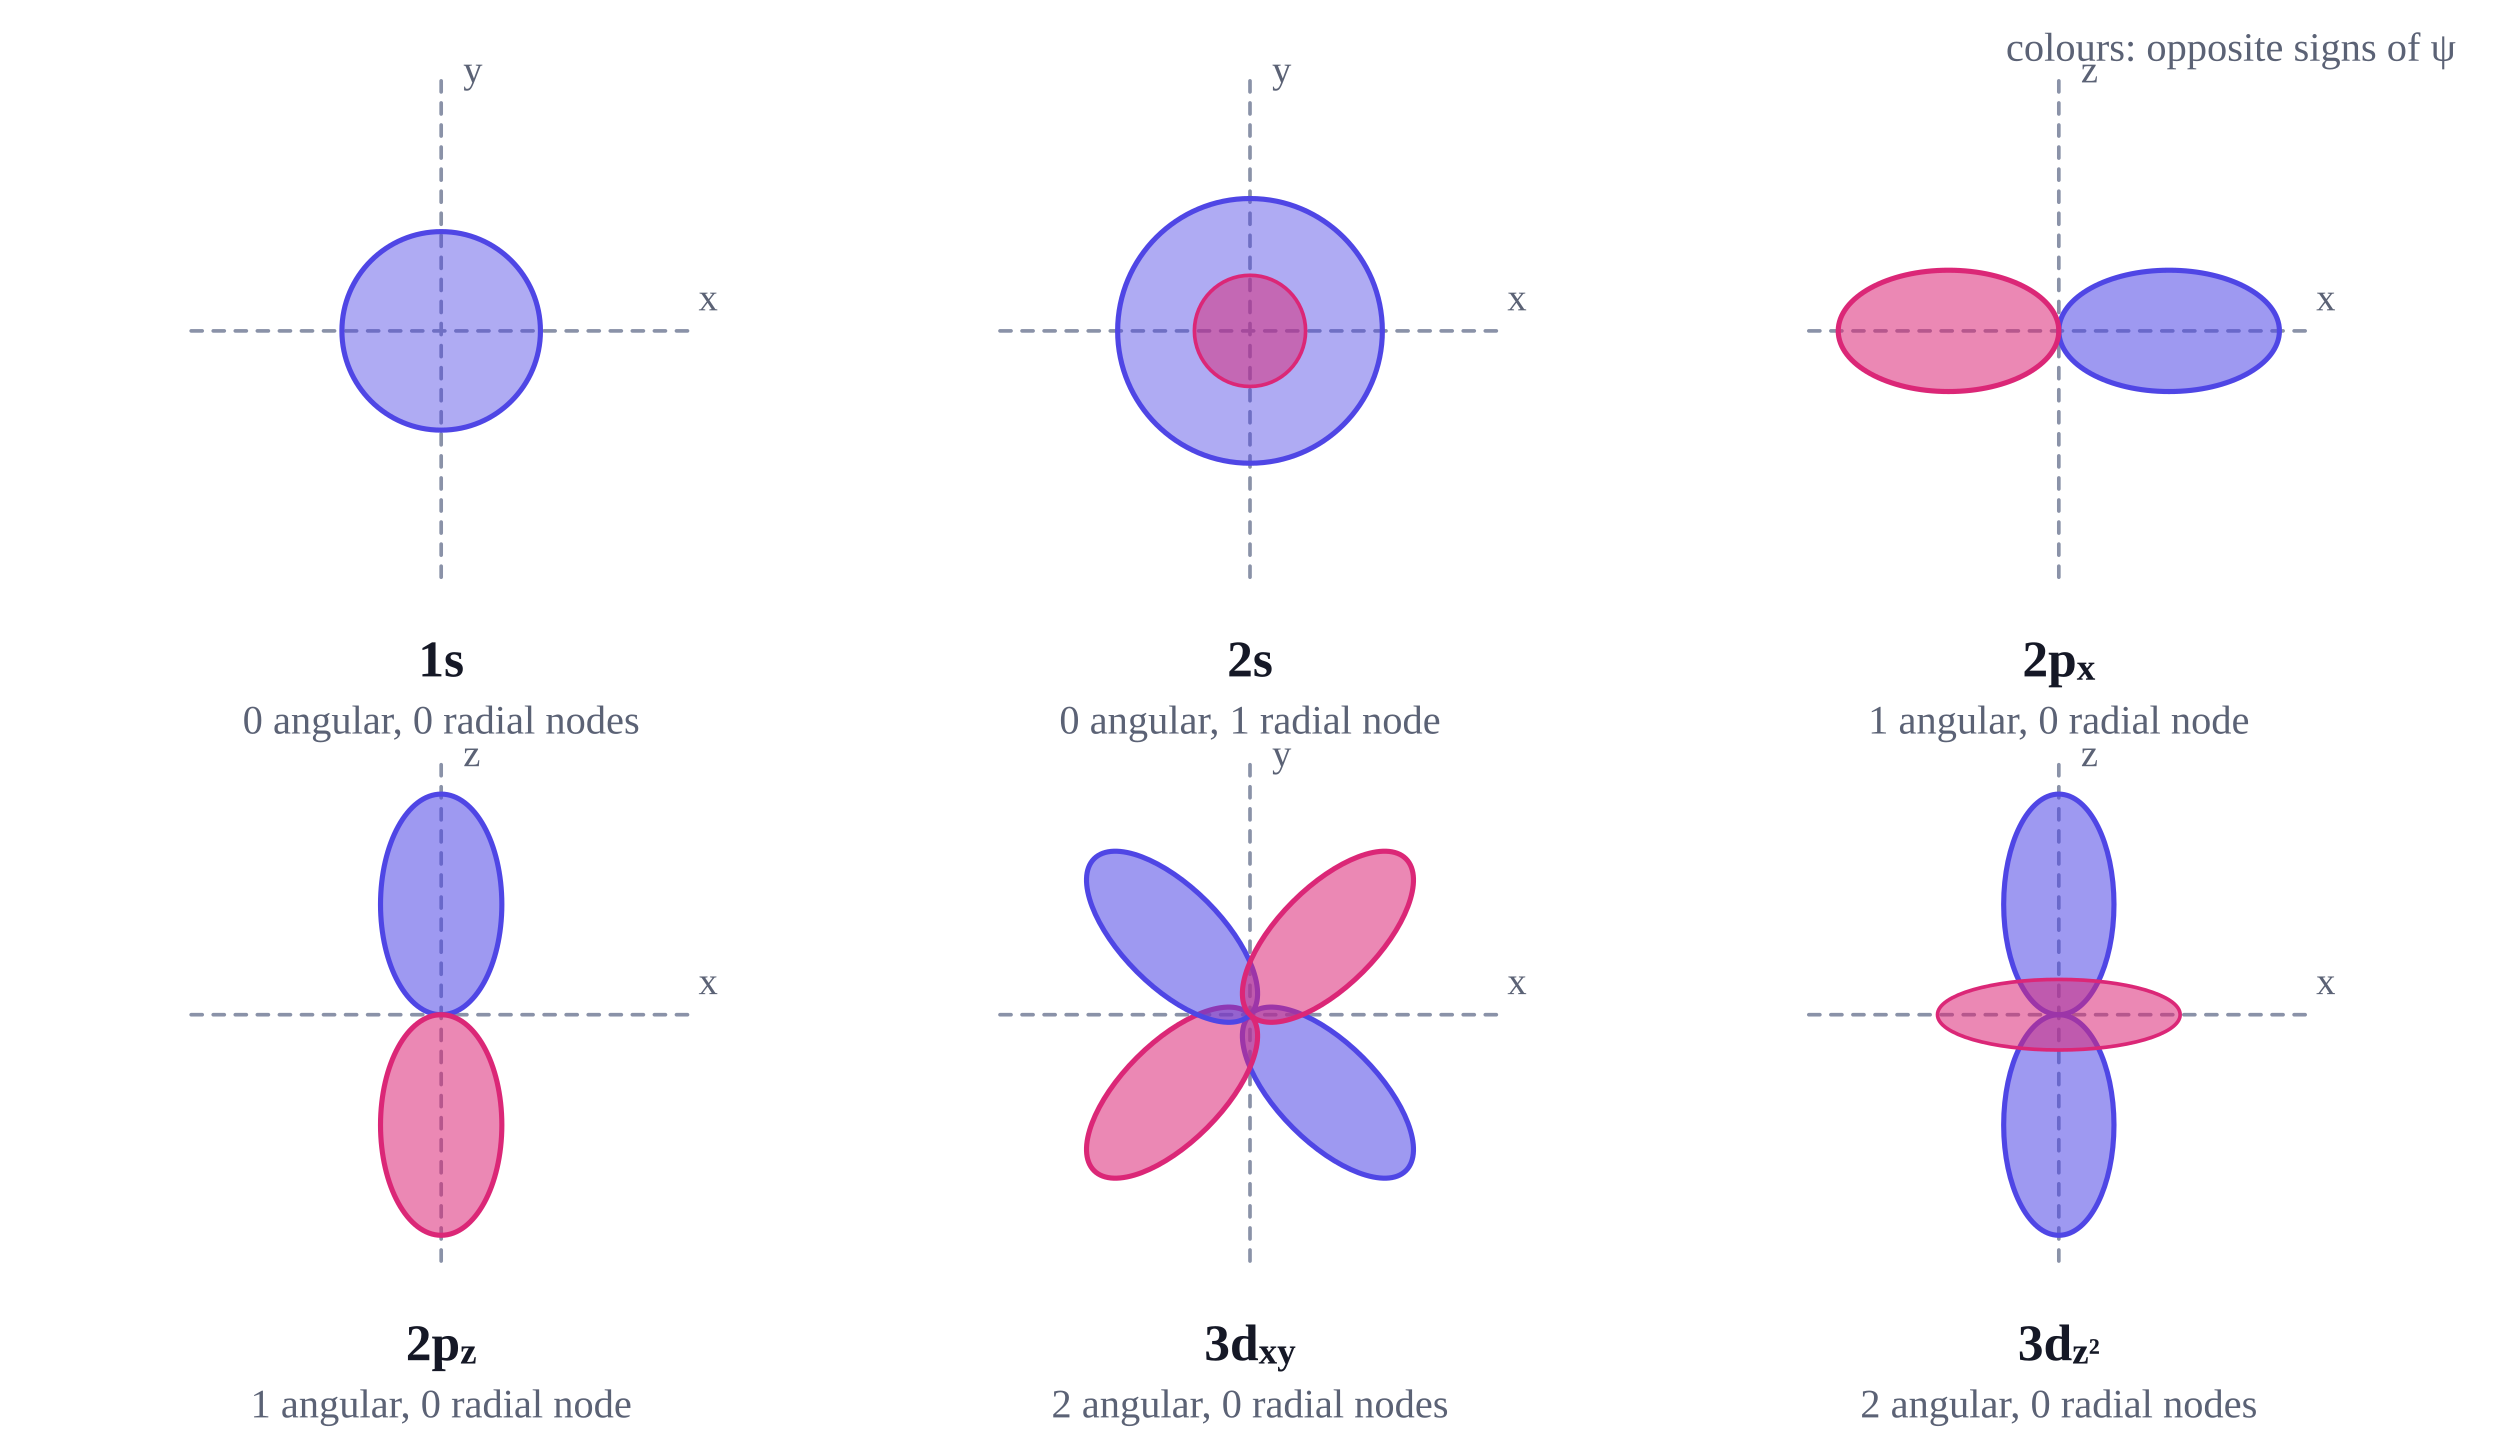
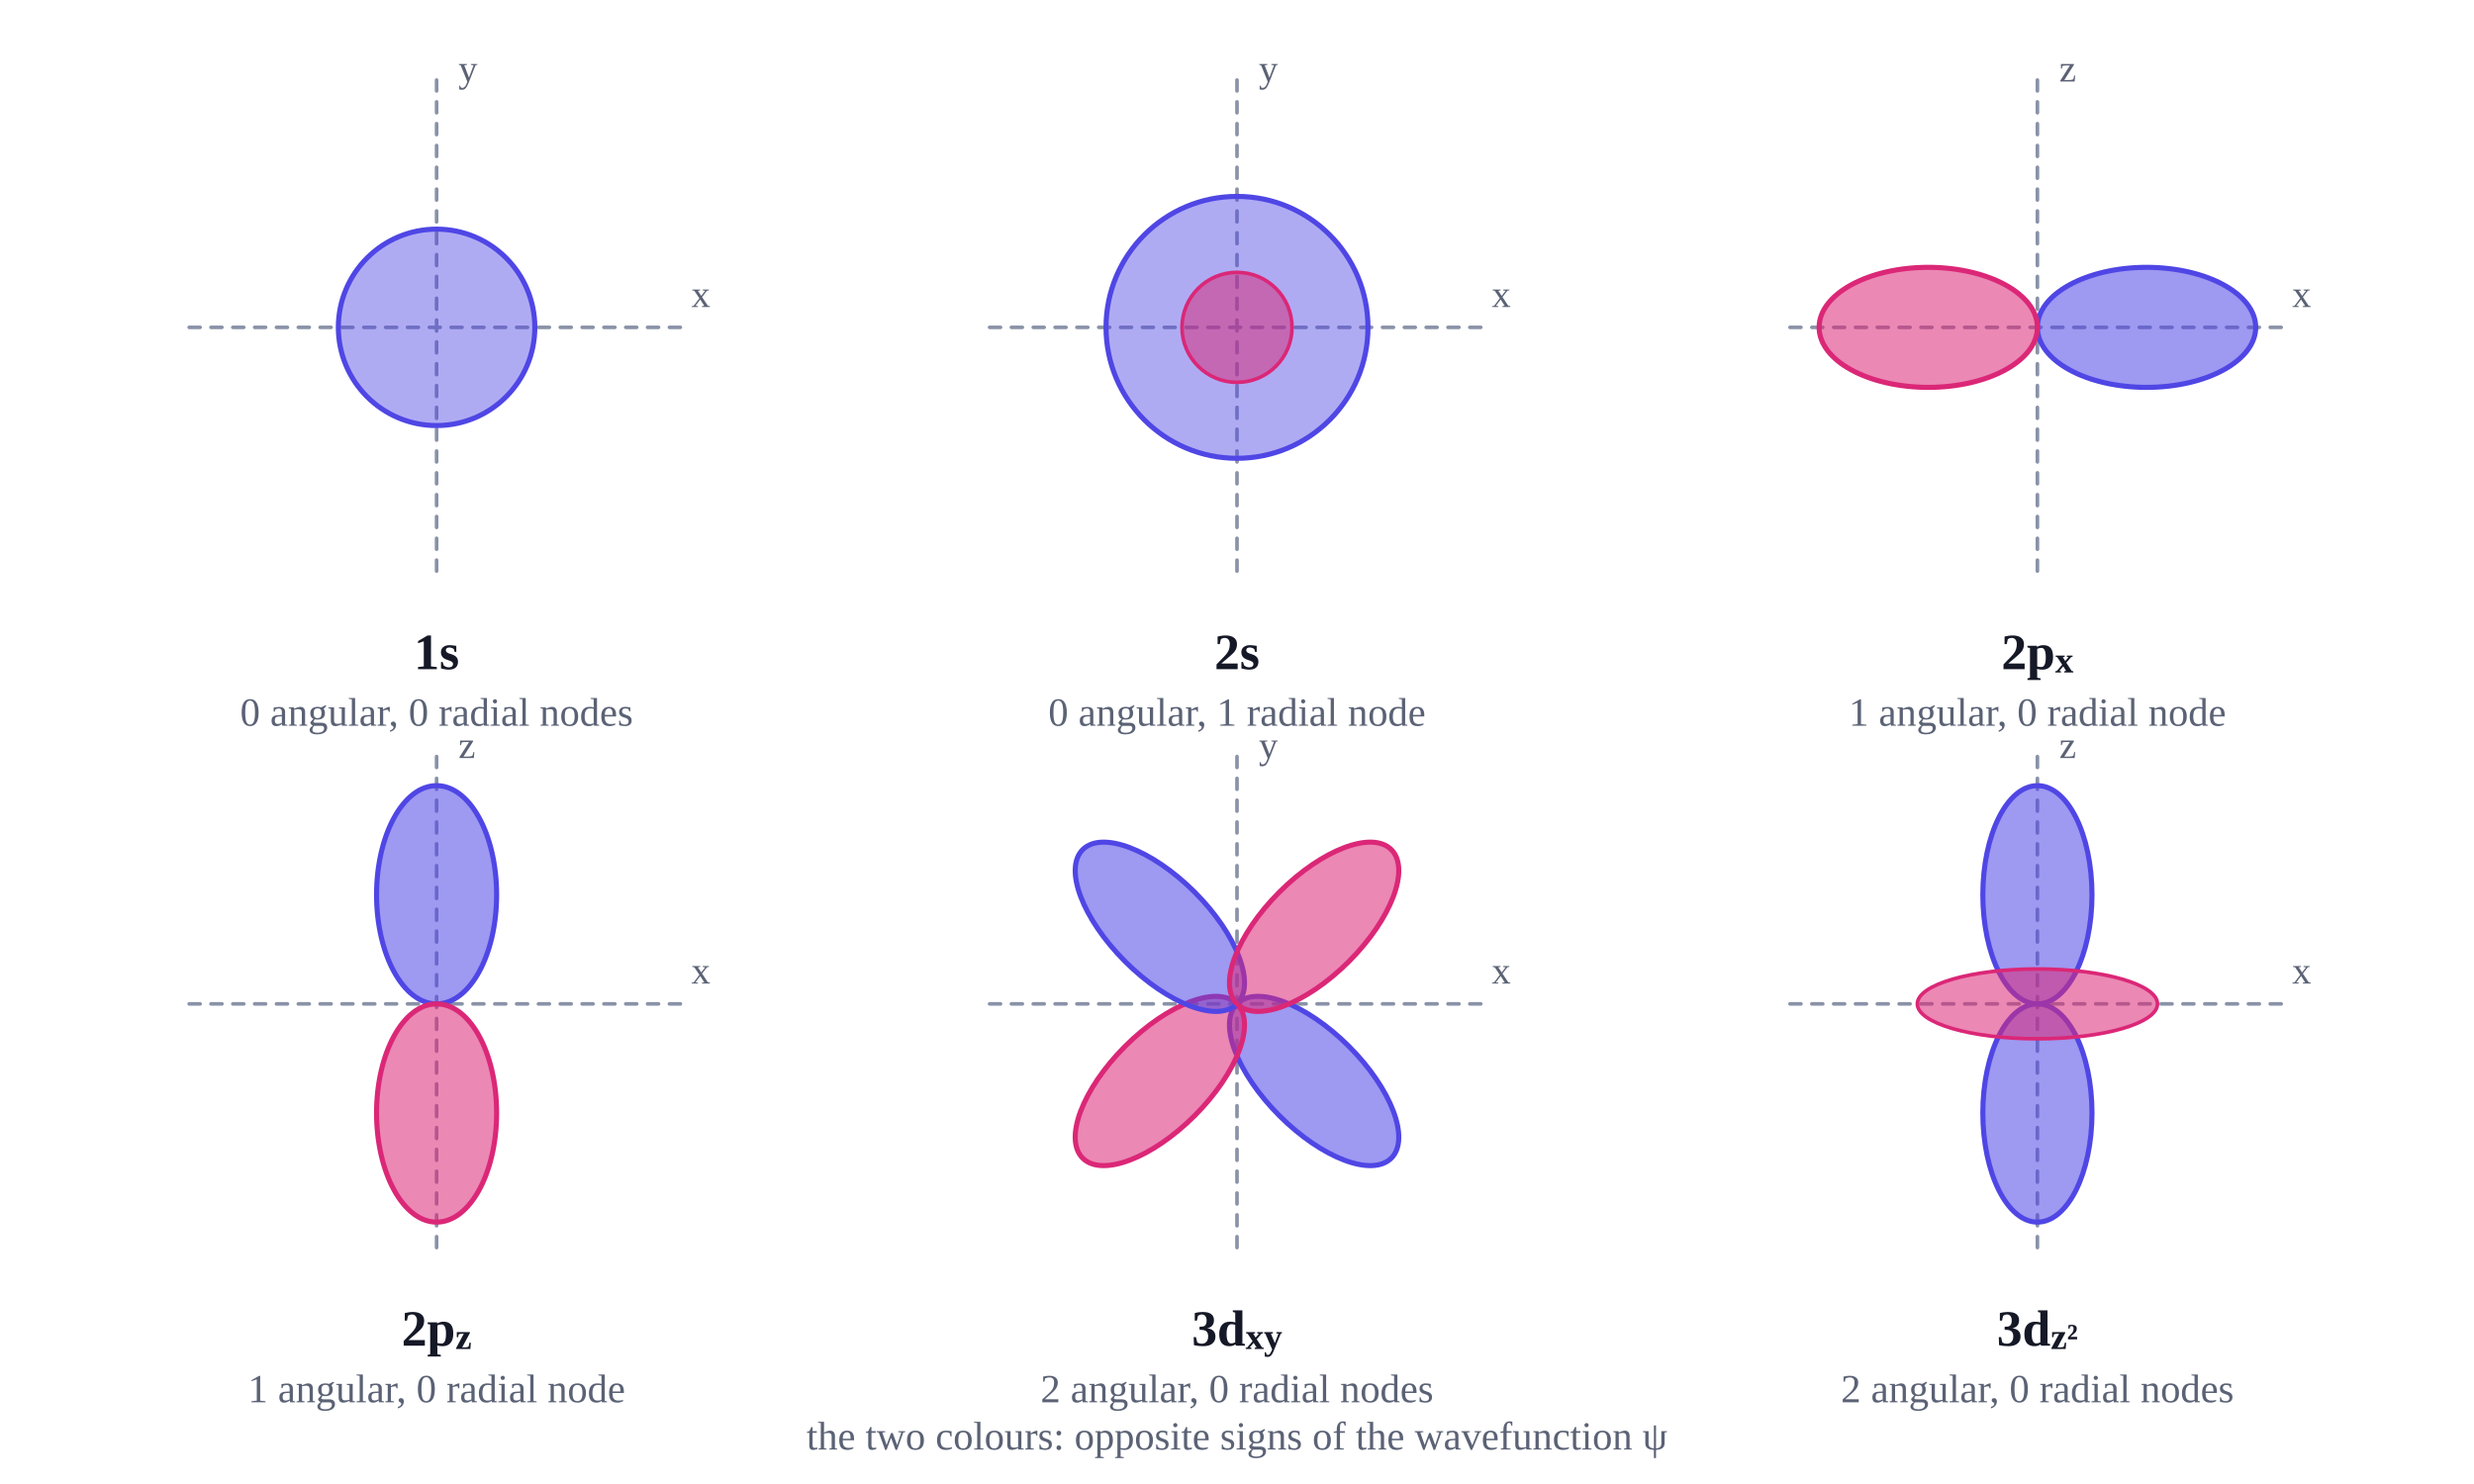
- <svg xmlns="http://www.w3.org/2000/svg" viewBox="0 0 680.0 392.0" width="680.0" height="392.0" role="img" aria-label="Five orbital shapes: 1s sphere, 2s sphere with an inner sphere of opposite sign, 2pₓ and 2p_z dumbbells, 3d_xy cloverleaf and 3d_z² with a ring." style="color:var(--vx-ink, #151826);font-family:inherit;max-width:100%;height:auto">
+ <svg xmlns="http://www.w3.org/2000/svg" viewBox="0 0 680.0 408.0" width="680.0" height="408.0" role="img" aria-label="Five orbital shapes: 1s sphere, 2s sphere with an inner sphere of opposite sign, 2pₓ and 2p_z dumbbells, 3d_xy cloverleaf and 3d_z² with a ring." style="color:var(--vx-ink, #151826);font-family:inherit;max-width:100%;height:auto">
  <path d="M52.0 90.0 L188.0 90.0" stroke="var(--vx-line, #8a92a8)" stroke-width="1" stroke-linecap="round" stroke-dasharray="3 3" fill="none" />
  <path d="M120.0 22.0 L120.0 158.0" stroke="var(--vx-line, #8a92a8)" stroke-width="1" stroke-linecap="round" stroke-dasharray="3 3" fill="none" />
  <circle cx="120" cy="90" r="27" fill="var(--vx-a1, #4f46e5)" fill-opacity=".45" stroke="var(--vx-a1, #4f46e5)" stroke-width="1.4" />
  <text x="190.0" y="82.0" font-size="10.5" font-weight="500" text-anchor="start" dominant-baseline="middle" fill="var(--vx-soft, #5b6275)">x</text>
  <text x="126.0" y="20.0" font-size="10.5" font-weight="500" text-anchor="start" dominant-baseline="middle" fill="var(--vx-soft, #5b6275)">y</text>
  <text x="120.0" y="180.0" font-size="14" font-weight="700" text-anchor="middle" dominant-baseline="middle" fill="var(--vx-ink, #151826)">1s</text>
  <text x="120.0" y="197.0" font-size="11" font-weight="500" text-anchor="middle" dominant-baseline="middle" fill="var(--vx-soft, #5b6275)">0 angular, 0 radial nodes</text>
  <path d="M272.0 90.0 L408.0 90.0" stroke="var(--vx-line, #8a92a8)" stroke-width="1" stroke-linecap="round" stroke-dasharray="3 3" fill="none" />
  <path d="M340.0 22.0 L340.0 158.0" stroke="var(--vx-line, #8a92a8)" stroke-width="1" stroke-linecap="round" stroke-dasharray="3 3" fill="none" />
  <circle cx="340" cy="90" r="36" fill="var(--vx-a1, #4f46e5)" fill-opacity=".45" stroke="var(--vx-a1, #4f46e5)" stroke-width="1.4" />
  <circle cx="340" cy="90" r="15.12" fill="var(--vx-a2, #db2777)" fill-opacity=".5" stroke="var(--vx-a2, #db2777)" />
  <text x="410.0" y="82.0" font-size="10.5" font-weight="500" text-anchor="start" dominant-baseline="middle" fill="var(--vx-soft, #5b6275)">x</text>
  <text x="346.0" y="20.0" font-size="10.5" font-weight="500" text-anchor="start" dominant-baseline="middle" fill="var(--vx-soft, #5b6275)">y</text>
  <text x="340.0" y="180.0" font-size="14" font-weight="700" text-anchor="middle" dominant-baseline="middle" fill="var(--vx-ink, #151826)">2s</text>
  <text x="340.0" y="197.0" font-size="11" font-weight="500" text-anchor="middle" dominant-baseline="middle" fill="var(--vx-soft, #5b6275)">0 angular, 1 radial node</text>
  <path d="M492.0 90.0 L628.0 90.0" stroke="var(--vx-line, #8a92a8)" stroke-width="1" stroke-linecap="round" stroke-dasharray="3 3" fill="none" />
  <path d="M560.0 22.0 L560.0 158.0" stroke="var(--vx-line, #8a92a8)" stroke-width="1" stroke-linecap="round" stroke-dasharray="3 3" fill="none" />
  <ellipse cx="590.0" cy="90.0" rx="30.0" ry="16.5" transform="rotate(0 590.0 90.0)" fill="var(--vx-a1, #4f46e5)" fill-opacity=".55" stroke="var(--vx-a1, #4f46e5)" stroke-width="1.4" />
  <ellipse cx="530.0" cy="90.0" rx="30.0" ry="16.5" transform="rotate(180 530.0 90.0)" fill="var(--vx-a2, #db2777)" fill-opacity=".55" stroke="var(--vx-a2, #db2777)" stroke-width="1.4" />
  <text x="630.0" y="82.0" font-size="10.5" font-weight="500" text-anchor="start" dominant-baseline="middle" fill="var(--vx-soft, #5b6275)">x</text>
  <text x="566.0" y="20.0" font-size="10.5" font-weight="500" text-anchor="start" dominant-baseline="middle" fill="var(--vx-soft, #5b6275)">z</text>
  <text x="560.0" y="180.0" font-size="14" font-weight="700" text-anchor="middle" dominant-baseline="middle" fill="var(--vx-ink, #151826)">2p<tspan baseline-shift="sub" font-size="10.1">x</tspan>
  </text>
  <text x="560.0" y="197.0" font-size="11" font-weight="500" text-anchor="middle" dominant-baseline="middle" fill="var(--vx-soft, #5b6275)">1 angular, 0 radial node</text>
  <path d="M52.0 276.0 L188.0 276.0" stroke="var(--vx-line, #8a92a8)" stroke-width="1" stroke-linecap="round" stroke-dasharray="3 3" fill="none" />
  <path d="M120.0 208.0 L120.0 344.0" stroke="var(--vx-line, #8a92a8)" stroke-width="1" stroke-linecap="round" stroke-dasharray="3 3" fill="none" />
  <ellipse cx="120.0" cy="246.0" rx="30.0" ry="16.5" transform="rotate(-90 120.0 246.0)" fill="var(--vx-a1, #4f46e5)" fill-opacity=".55" stroke="var(--vx-a1, #4f46e5)" stroke-width="1.4" />
  <ellipse cx="120.0" cy="306.0" rx="30.0" ry="16.5" transform="rotate(90 120.0 306.0)" fill="var(--vx-a2, #db2777)" fill-opacity=".55" stroke="var(--vx-a2, #db2777)" stroke-width="1.4" />
  <text x="190.0" y="268.0" font-size="10.5" font-weight="500" text-anchor="start" dominant-baseline="middle" fill="var(--vx-soft, #5b6275)">x</text>
  <text x="126.0" y="206.0" font-size="10.5" font-weight="500" text-anchor="start" dominant-baseline="middle" fill="var(--vx-soft, #5b6275)">z</text>
  <text x="120.0" y="366.0" font-size="14" font-weight="700" text-anchor="middle" dominant-baseline="middle" fill="var(--vx-ink, #151826)">2p<tspan baseline-shift="sub" font-size="10.1">z</tspan>
  </text>
  <text x="120.0" y="383.0" font-size="11" font-weight="500" text-anchor="middle" dominant-baseline="middle" fill="var(--vx-soft, #5b6275)">1 angular, 0 radial node</text>
  <path d="M272.0 276.0 L408.0 276.0" stroke="var(--vx-line, #8a92a8)" stroke-width="1" stroke-linecap="round" stroke-dasharray="3 3" fill="none" />
  <path d="M340.0 208.0 L340.0 344.0" stroke="var(--vx-line, #8a92a8)" stroke-width="1" stroke-linecap="round" stroke-dasharray="3 3" fill="none" />
  <ellipse cx="361.2" cy="297.2" rx="30.0" ry="13.5" transform="rotate(45 361.2 297.2)" fill="var(--vx-a1, #4f46e5)" fill-opacity=".55" stroke="var(--vx-a1, #4f46e5)" stroke-width="1.4" />
  <ellipse cx="318.8" cy="297.2" rx="30.0" ry="13.5" transform="rotate(135 318.8 297.2)" fill="var(--vx-a2, #db2777)" fill-opacity=".55" stroke="var(--vx-a2, #db2777)" stroke-width="1.4" />
  <ellipse cx="318.8" cy="254.8" rx="30.0" ry="13.5" transform="rotate(225 318.8 254.8)" fill="var(--vx-a1, #4f46e5)" fill-opacity=".55" stroke="var(--vx-a1, #4f46e5)" stroke-width="1.4" />
  <ellipse cx="361.2" cy="254.8" rx="30.0" ry="13.5" transform="rotate(315 361.2 254.8)" fill="var(--vx-a2, #db2777)" fill-opacity=".55" stroke="var(--vx-a2, #db2777)" stroke-width="1.4" />
  <text x="410.0" y="268.0" font-size="10.5" font-weight="500" text-anchor="start" dominant-baseline="middle" fill="var(--vx-soft, #5b6275)">x</text>
  <text x="346.0" y="206.0" font-size="10.5" font-weight="500" text-anchor="start" dominant-baseline="middle" fill="var(--vx-soft, #5b6275)">y</text>
  <text x="340.0" y="366.0" font-size="14" font-weight="700" text-anchor="middle" dominant-baseline="middle" fill="var(--vx-ink, #151826)">3d<tspan baseline-shift="sub" font-size="10.1">xy</tspan>
  </text>
  <text x="340.0" y="383.0" font-size="11" font-weight="500" text-anchor="middle" dominant-baseline="middle" fill="var(--vx-soft, #5b6275)">2 angular, 0 radial nodes</text>
  <path d="M492.0 276.0 L628.0 276.0" stroke="var(--vx-line, #8a92a8)" stroke-width="1" stroke-linecap="round" stroke-dasharray="3 3" fill="none" />
  <path d="M560.0 208.0 L560.0 344.0" stroke="var(--vx-line, #8a92a8)" stroke-width="1" stroke-linecap="round" stroke-dasharray="3 3" fill="none" />
  <ellipse cx="560.0" cy="246.0" rx="30.0" ry="15.0" transform="rotate(-90 560.0 246.0)" fill="var(--vx-a1, #4f46e5)" fill-opacity=".55" stroke="var(--vx-a1, #4f46e5)" stroke-width="1.4" />
  <ellipse cx="560.0" cy="306.0" rx="30.0" ry="15.0" transform="rotate(90 560.0 306.0)" fill="var(--vx-a1, #4f46e5)" fill-opacity=".55" stroke="var(--vx-a1, #4f46e5)" stroke-width="1.4" />
  <ellipse cx="560" cy="276" rx="33" ry="9.6" fill="var(--vx-a2, #db2777)" fill-opacity=".55" stroke="var(--vx-a2, #db2777)" />
  <text x="630.0" y="268.0" font-size="10.5" font-weight="500" text-anchor="start" dominant-baseline="middle" fill="var(--vx-soft, #5b6275)">x</text>
  <text x="566.0" y="206.0" font-size="10.5" font-weight="500" text-anchor="start" dominant-baseline="middle" fill="var(--vx-soft, #5b6275)">z</text>
  <text x="560.0" y="366.0" font-size="14" font-weight="700" text-anchor="middle" dominant-baseline="middle" fill="var(--vx-ink, #151826)">3d<tspan baseline-shift="sub" font-size="10.1">z²</tspan>
  </text>
  <text x="560.0" y="383.0" font-size="11" font-weight="500" text-anchor="middle" dominant-baseline="middle" fill="var(--vx-soft, #5b6275)">2 angular, 0 radial nodes</text>
-   <text x="668.0" y="14.0" font-size="11" font-weight="500" text-anchor="end" dominant-baseline="middle" fill="var(--vx-soft, #5b6275)">colours: opposite signs of ψ</text>
+   <text x="340.0" y="396.0" font-size="11" font-weight="500" text-anchor="middle" dominant-baseline="middle" fill="var(--vx-soft, #5b6275)">the two colours: opposite signs of the wavefunction ψ</text>
</svg>
